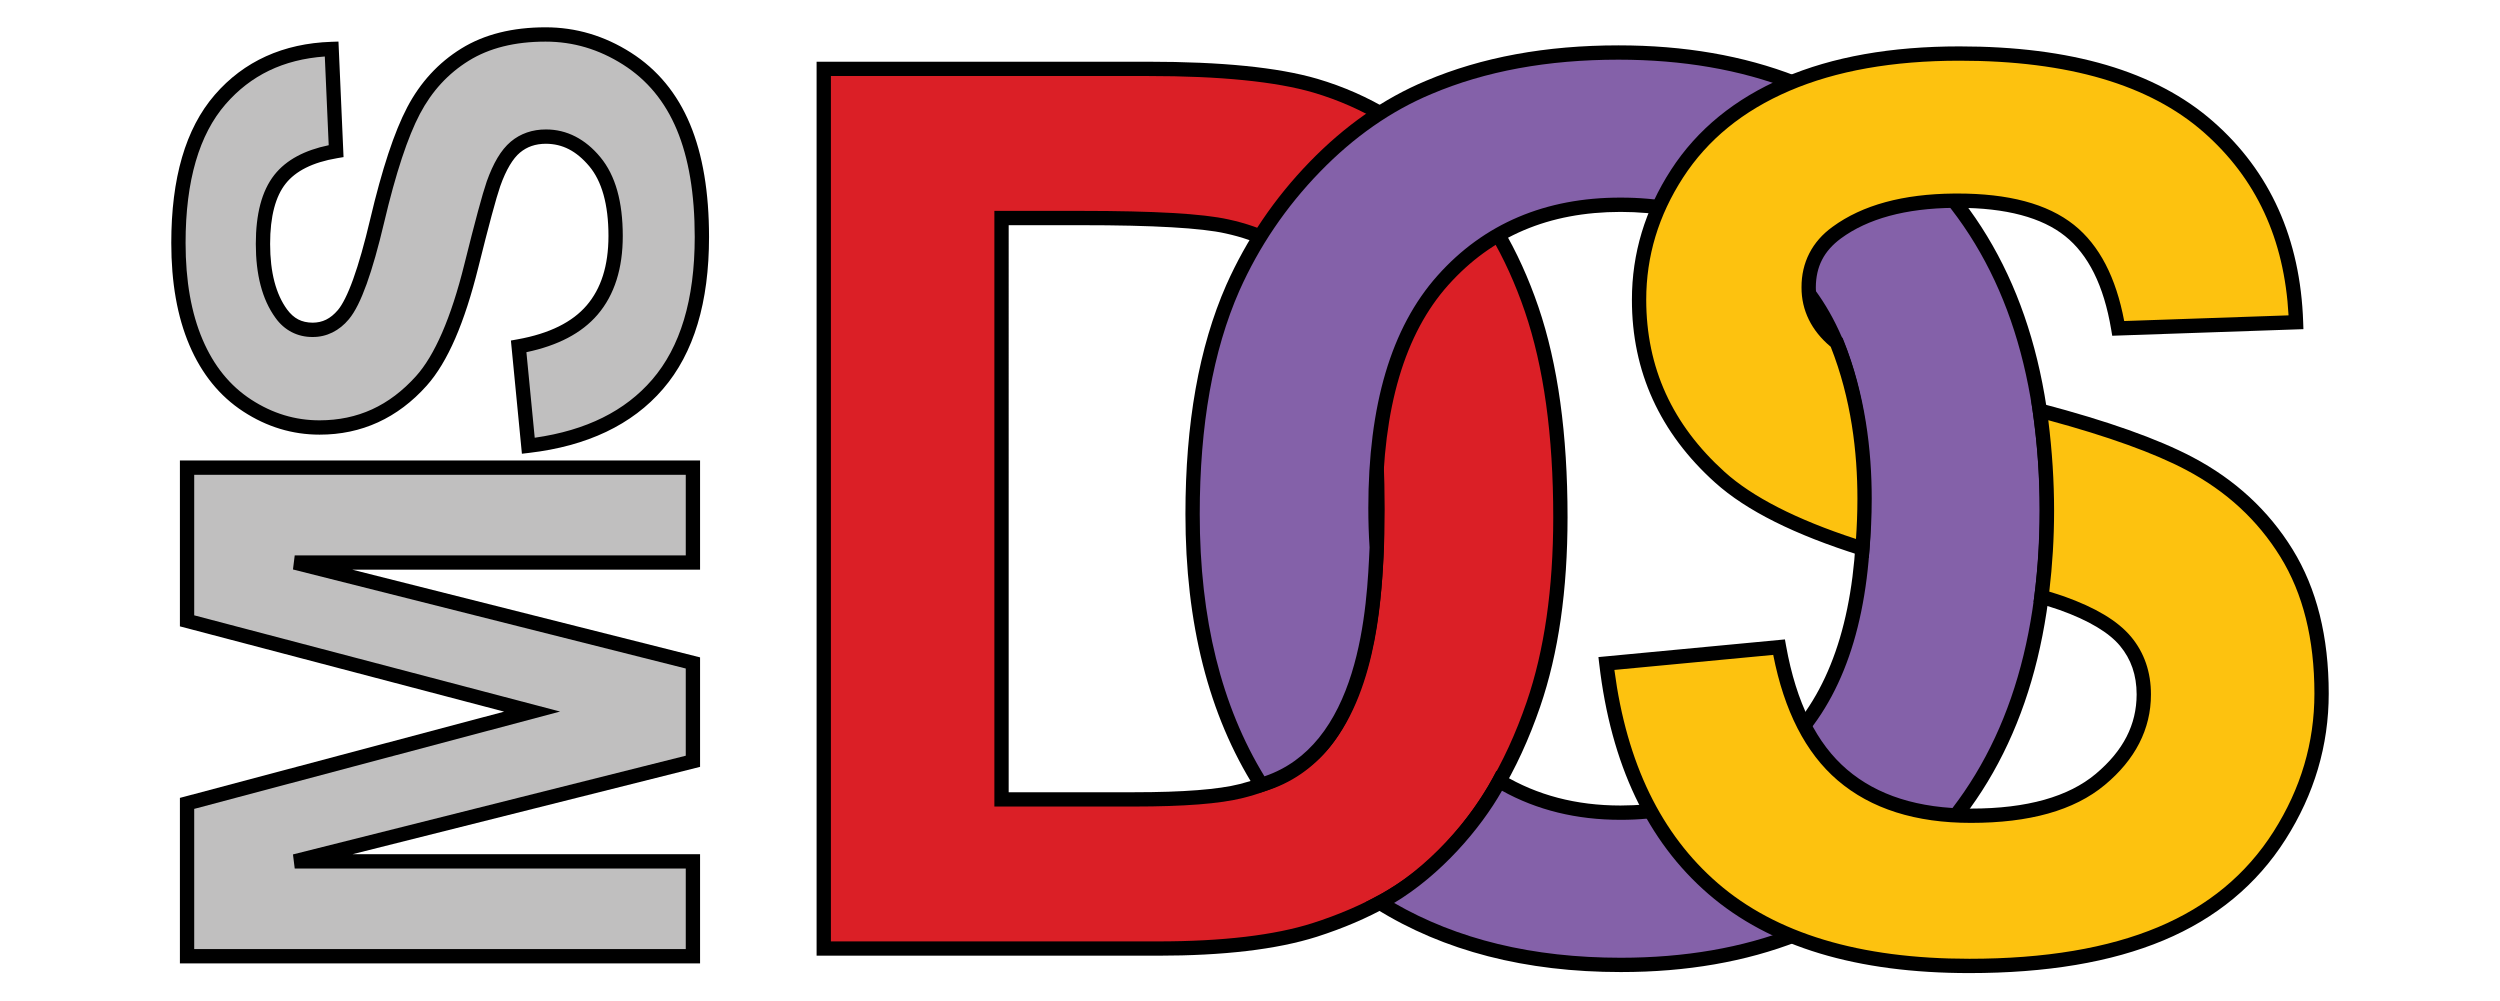
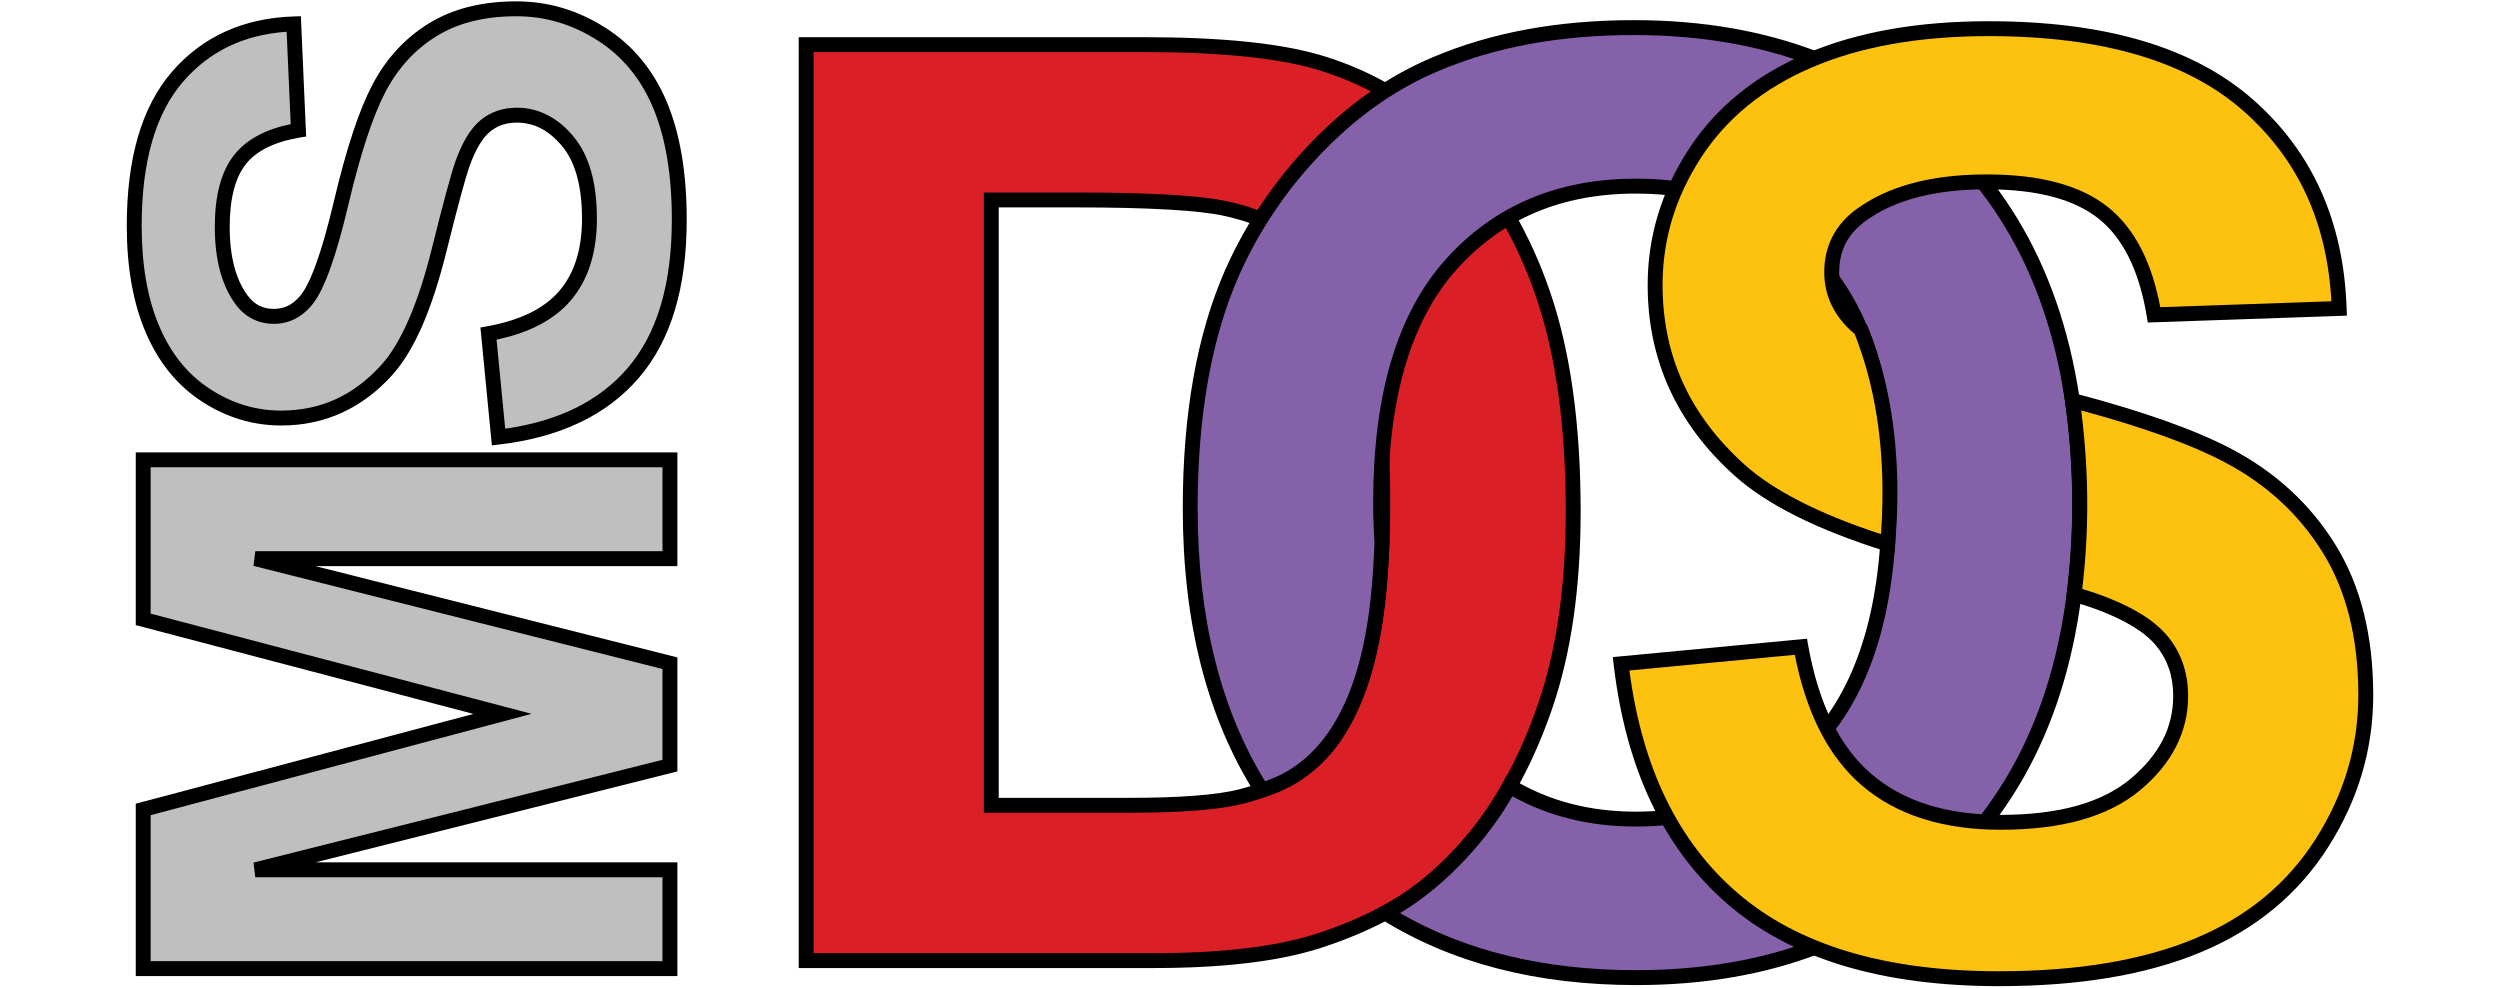
- <svg xmlns="http://www.w3.org/2000/svg" version="1.2" id="Layer_1" x="0px" y="0px" width="1249.503" height="500" viewBox="0 0 1249.503 500" xml:space="preserve">
+ <svg xmlns="http://www.w3.org/2000/svg" version="1.2" id="Layer_1" x="0px" y="0px" width="1200" height="474" viewBox="0 0 1200 474" xml:space="preserve">
  <defs id="defs51" />
-   <g id="g918" transform="matrix(1.06754,0,0,1.06754,-42.1943,-42.37024)">
+   <g id="g918" transform="matrix(1.06754,0,0,1.06754,-66.94583,-55.37024)">
    <g transform="matrix(0.8083804,0,0,0.8083804,119.7144,52.47944)" id="g10">
      <g id="g8">
        <path style="fill:#db1f26" id="path4" d="m 377.885,24.065 h 187.801 c 42.346,0 74.632,3.245 96.857,9.727 29.846,8.812 55.42,24.455 76.713,46.922 21.293,22.477 37.492,49.992 48.604,82.537 11.105,32.555 16.662,72.69 16.662,120.417 0,41.938 -5.215,78.09 -15.627,108.434 -12.729,37.074 -30.896,67.078 -54.494,90.008 -17.824,17.383 -41.891,30.938 -72.209,40.664 -22.68,7.184 -52.997,10.77 -90.95,10.77 H 377.885 Z m 102.961,86.393 v 336.695 h 76.75 c 28.708,0 49.428,-1.619 62.168,-4.855 16.669,-4.16 30.501,-11.205 41.503,-21.145 10.994,-9.939 19.963,-26.295 26.914,-49.066 6.943,-22.772 10.42,-53.812 10.42,-93.105 0,-39.293 -3.477,-69.464 -10.42,-90.507 -6.951,-21.034 -16.678,-37.446 -29.18,-49.234 -12.5,-11.789 -28.355,-19.768 -47.57,-23.928 -14.357,-3.236 -42.492,-4.854 -84.395,-4.854 h -46.19 z" />
        <path id="path6" d="M 373.742,537.683 V 24.065 19.92 h 191.944 c 42.565,0.013 75.123,3.232 98.028,9.897 v 0 c 30.508,8.999 56.78,25.067 78.548,48.046 v 0 c 21.735,22.941 38.24,51.015 49.517,84.048 v 0 c 11.302,33.144 16.881,73.708 16.883,121.756 v 0 c -0.002,42.276 -5.25,78.874 -15.852,109.777 v 0 c -12.894,37.563 -31.387,68.182 -55.52,91.628 v 0 c -18.396,17.938 -43.066,31.771 -73.851,41.646 v 0 c -23.313,7.376 -53.983,10.956 -92.199,10.962 v 0 H 373.742 Z m 8.284,-8.282 h 189.215 c 37.689,0.007 67.652,-3.584 89.684,-10.571 v 0 c 29.867,-9.583 53.328,-22.858 70.587,-39.69 v 0 c 23.058,-22.408 40.899,-51.8 53.464,-88.383 v 0 C 795.2,360.97 800.379,325.265 800.377,283.67 v 0 c 0.004,-47.41 -5.53,-87.115 -16.439,-119.081 v 0 C 772.991,132.532 757.097,105.574 736.249,83.562 v 0 C 715.43,61.608 690.552,46.389 661.382,37.767 v 0 c -21.557,-6.3 -53.571,-9.57 -95.695,-9.56 v 0 h -183.66 v 501.194 z m 94.676,-78.107 v -340.836 -4.144 h 50.333 c 42.054,0.019 70.2,1.579 85.273,4.948 v 0 c 19.817,4.284 36.437,12.605 49.534,24.963 v 0 c 13.125,12.377 23.164,29.44 30.271,50.949 v 0 c 7.166,21.763 10.618,52.259 10.629,91.807 v 0 c -0.006,39.541 -3.474,70.908 -10.6,94.313 v 0 c -7.092,23.176 -16.263,40.196 -28.1,50.932 v 0 c -11.564,10.451 -26.068,17.8 -43.259,22.084 v 0 c -13.426,3.393 -34.304,4.972 -63.189,4.984 v 0 z m 8.284,-8.284 h 72.608 c 28.533,0.013 49.093,-1.646 61.165,-4.732 v 0 c 16.132,-4.031 29.29,-10.773 39.729,-20.199 v 0 c 10.153,-9.146 18.919,-24.836 25.731,-47.201 v 0 c 6.761,-22.142 10.247,-52.851 10.238,-91.896 v 0 c 0.013,-39.043 -3.491,-68.889 -10.211,-89.209 v 0 c -6.795,-20.56 -16.21,-36.322 -28.089,-47.52 v 0 c -11.902,-11.217 -26.992,-18.856 -45.638,-22.9 v 0 c -13.608,-3.094 -41.731,-4.771 -83.484,-4.751 v 0 h -42.047 z m -4.14,-328.409 v -4.142 z" />
      </g>
    </g>
    <g transform="matrix(0.8083804,0,0,0.8083804,119.7144,52.47944)" id="g18">
      <g id="g16">
        <path style="fill:#8461a9" id="path12" d="m 769.093,436.428 c 20.459,12.277 43.885,18.416 70.275,18.416 41.145,0 74.918,-14.813 101.307,-44.443 26.387,-29.625 39.59,-74.078 39.59,-133.344 0,-58.563 -12.852,-102.249 -38.535,-131.068 -25.695,-28.81 -59.813,-43.224 -102.361,-43.224 -42.547,0 -76.852,14.59 -102.887,43.751 -26.045,29.161 -39.063,73.143 -39.063,131.938 0,7.828 0.246,15.4 0.734,22.717 -1.523,32.752 -4.482,119.342 -66.846,137.545 -26.542,-41.889 -39.809,-94.147 -39.809,-156.776 0,-52.044 7.767,-95.731 23.31,-131.059 11.593,-26.018 27.423,-49.373 47.484,-70.056 20.064,-20.673 42.033,-36.012 65.924,-46.007 31.77,-13.48 68.418,-20.221 109.934,-20.221 75.141,0 135.264,23.355 180.375,70.064 45.102,46.71 67.66,111.652 67.66,194.836 0,82.5 -22.385,147.045 -67.145,193.635 -44.766,46.59 -104.596,69.879 -179.506,69.879 -54.563,0 -101.082,-11.998 -139.559,-35.996 30.384,-15.89 56.714,-46.856 69.118,-70.587 z" />
        <path id="path14" d="m 839.534,547.152 c -55.157,0.007 -102.519,-12.149 -141.75,-36.624 v 0 l -6.14,-3.833 6.411,-3.352 c 29.329,-15.266 55.413,-45.856 67.367,-68.834 v 0 l 2.034,-3.894 3.767,2.26 c 19.782,11.862 42.391,17.817 68.146,17.826 v 0 c 40.154,-0.057 72.506,-14.272 98.212,-43.058 v 0 c 25.448,-28.544 38.543,-71.893 38.541,-130.587 v 0 c 0.004,-58.002 -12.754,-100.593 -37.484,-128.312 v 0 c -24.955,-27.908 -57.637,-41.785 -99.269,-41.839 v 0 c -41.617,0.054 -74.491,14.096 -99.799,42.369 v 0 c -25.096,28.068 -38.013,70.948 -38.01,129.177 v 0 c 0,7.74 0.243,15.221 0.726,22.44 v 0 l 0.015,0.227 -0.011,0.243 c -0.573,12.271 -1.345,32.357 -5.446,53.701 v 0 c -4.117,21.347 -11.518,44.068 -25.778,61.694 v 0 c -9.497,11.737 -22.152,21.145 -38.598,25.933 v 0 l -2.991,0.871 -1.667,-2.631 c -27.053,-42.69 -40.457,-95.794 -40.452,-158.992 v 0 c 0.002,-52.452 7.815,-96.704 23.667,-132.746 v 0 c 11.789,-26.456 27.906,-50.233 48.295,-71.254 v 0 c 20.401,-21.022 42.845,-36.716 67.278,-46.936 v 0 C 758.971,17.265 796.19,10.45 838.151,10.452 v 0 c 75.971,-0.043 137.443,23.741 183.354,71.328 v 0 c 46.002,47.62 68.847,113.818 68.823,197.712 v 0 c 0.023,83.211 -22.647,149.009 -68.3,196.506 v 0 c -45.527,47.434 -106.645,71.152 -182.296,71.151 v 0 c -0.065,0.003 -0.134,0.003 -0.198,0.003 z m 0,-8.284 c 74.078,-0.043 132.553,-22.901 176.519,-68.607 v 0 c 43.868,-45.683 65.964,-108.976 65.99,-190.766 v 0 c -0.026,-82.473 -22.298,-146.158 -66.498,-191.957 v 0 C 971.231,41.706 912.458,18.78 838.15,18.739 v 0 c -41.072,0 -77.148,6.666 -108.335,19.899 v 0 c -23.33,9.762 -44.824,24.747 -64.549,45.069 v 0 c -19.734,20.347 -35.275,43.279 -46.667,68.84 v 0 c -15.243,34.634 -22.963,77.753 -22.958,129.392 v 0 c 0.004,60.705 12.569,111.228 37.482,151.859 v 0 c 13.268,-4.514 23.452,-12.346 31.506,-22.256 v 0 c 8.63,-10.638 14.709,-23.713 18.96,-37.377 v 0 c 8.481,-27.198 9.663,-56.513 10.415,-72.934 v 0 c -0.483,-7.347 -0.729,-14.94 -0.729,-22.779 v 0 c 0.002,-59.359 13.122,-104.446 40.115,-134.696 v 0 c 26.763,-30.052 62.498,-45.188 105.978,-45.134 v 0 c 43.464,-0.054 79.017,14.898 105.454,44.611 v 0 c 26.634,29.917 39.581,74.7 39.583,133.824 v 0 c 0,59.835 -13.312,105.394 -40.637,136.097 v 0 c -27.071,30.476 -62.267,45.887 -104.4,45.832 v 0 c -25.451,0.009 -48.433,-5.599 -68.675,-16.851 v 0 c -12.54,22.145 -35.39,48.759 -62.48,64.995 v 0 c 36.526,21.109 80.206,31.732 131.321,31.738 z" />
      </g>
    </g>
    <g transform="matrix(0.8083804,0,0,0.8083804,119.7144,52.47944)" id="g26">
      <g id="g24">
        <path style="fill:#fdc20f" id="path20" d="m 979.435,301.87 c -37.617,-11.826 -65.129,-25.586 -82.539,-41.27 -31.213,-28.117 -46.813,-62.391 -46.813,-102.832 0,-26.027 7.342,-50.371 22.023,-73.032 14.684,-22.652 35.838,-39.914 63.473,-51.767 27.627,-11.853 60.984,-17.779 100.066,-17.779 63.814,0 111.848,14.136 144.105,42.41 32.248,28.274 49.188,66.015 50.813,113.215 l -102.959,3.551 c -4.383,-26.277 -13.785,-45.175 -28.209,-56.695 -14.426,-11.511 -36.059,-17.271 -64.896,-17.271 -0.691,0 -1.379,0.004 -2.063,0.01 -28.787,0.28 -51.408,6.443 -67.854,18.482 -10.855,7.915 -16.273,18.491 -16.273,31.75 0,12.103 5.086,22.458 15.266,31.056 0.309,0.261 0.627,0.521 0.957,0.782 17.214,42.91 17.626,86.991 14.903,119.39 z m 102.742,-79.924 c 37.871,9.975 66.764,20.219 86.666,30.73 23.945,12.648 42.678,29.948 56.213,51.877 13.535,21.941 20.305,49.041 20.305,81.309 0,29.254 -8.109,56.648 -24.326,82.186 -16.217,25.539 -39.154,44.51 -68.807,56.926 -29.652,12.418 -66.598,18.633 -110.848,18.633 -64.406,0 -113.863,-14.914 -148.377,-44.74 C 858.48,469.039 837.86,425.566 831.149,368.455 l 100.002,-9.47 c 6.02,33.591 18.232,58.259 36.65,74.015 18.416,15.754 43.26,23.623 74.529,23.623 33.119,0 58.082,-7.008 74.873,-21.043 16.791,-14.027 25.193,-30.43 25.193,-49.207 0,-12.057 -3.531,-22.311 -10.576,-30.779 -7.055,-8.461 -19.361,-15.818 -36.928,-22.088 -2.98,-1.037 -6.902,-2.271 -11.771,-3.709 4.345,-34.238 4.445,-68.855 -0.944,-107.851 z" />
        <path id="path22" d="m 890.295,502 c -35.457,-30.613 -56.49,-75.247 -63.261,-133.064 v 0 l -0.493,-4.206 108.015,-10.23 0.672,3.753 c 5.921,33.014 17.813,56.676 35.267,71.597 v 0 c 17.509,14.969 41.229,22.613 71.836,22.629 v 0 c 32.574,0.007 56.508,-6.921 72.217,-20.079 v 0 c 16.084,-13.513 23.657,-28.538 23.708,-46.026 v 0 c -0.024,-11.261 -3.217,-20.4 -9.615,-28.129 v 0 c -6.262,-7.559 -17.946,-14.725 -35.107,-20.829 v 0 c -2.881,-1 -6.755,-2.222 -11.583,-3.649 v 0 l -3.381,-0.997 0.444,-3.494 c 2.056,-16.212 3.148,-32.492 3.148,-49.296 v 0 c 0,-18.334 -1.303,-37.296 -4.089,-57.466 v 0 l 4.104,-0.566 -4.104,0.566 -0.85,-6.155 6.008,1.582 c 38.05,10.03 67.167,20.32 87.545,31.074 v 0 c 24.538,12.952 43.887,30.801 57.805,53.365 v 0 c 14.021,22.726 20.927,50.651 20.922,83.483 v 0 c 0.011,30.022 -8.363,58.273 -24.972,84.406 v 0 c -16.658,26.261 -40.366,45.838 -70.703,58.525 v 0 c -30.337,12.698 -67.815,18.95 -112.448,18.955 v 0 C 976.374,547.751 925.816,532.689 890.295,502 Z m 5.416,-6.271 c 33.505,28.966 81.861,43.728 145.668,43.734 v 0 c 43.867,0.002 80.279,-6.175 109.247,-18.312 v 0 c 28.967,-12.145 51.135,-30.509 66.911,-55.325 v 0 c 15.824,-24.943 23.67,-51.48 23.681,-79.966 v 0 c -0.01,-31.702 -6.64,-57.977 -19.688,-79.133 v 0 c -13.153,-21.297 -31.271,-38.045 -54.622,-50.39 v 0 c -18.39,-9.72 -45.057,-19.375 -79.818,-28.794 v 0 c 2.278,18.247 3.355,35.592 3.355,52.434 v 0 c 0,15.957 -0.966,31.462 -2.787,46.851 v 0 c 3.396,1.031 6.26,1.95 8.626,2.772 v 0 c 17.94,6.426 30.87,13.976 38.721,23.341 v 0 c 7.688,9.207 11.559,20.573 11.534,33.431 v 0 c 0.049,20.063 -9.183,37.842 -26.68,52.383 v 0 c -17.873,14.913 -43.866,22.002 -77.529,22.006 v 0 c -31.934,0.019 -57.901,-8.078 -77.222,-24.617 v 0 C 946.44,420.167 934.127,395.763 927.776,363.463 v 0 l -91.989,8.711 c 7.147,54.307 27.173,95.24 59.924,123.555 z m 82.482,-189.908 c -37.939,-11.943 -65.929,-25.83 -84.07,-42.143 v 0 c -31.979,-28.735 -48.234,-64.389 -48.181,-105.91 v 0 c -0.014,-26.81 7.604,-52.025 22.688,-75.286 v 0 c 15.146,-23.385 37.05,-41.209 65.315,-53.319 v 0 C 962.229,17.029 996.15,11.048 1035.644,11.046 v 0 c 64.383,0.002 113.507,14.247 146.837,43.439 v 0 c 33.131,28.99 50.613,68.088 52.222,116.186 v 0 l 0.142,4.14 -110.729,3.819 -0.598,-3.582 c -4.287,-25.69 -13.363,-43.495 -26.705,-54.14 v 0 c -13.322,-10.663 -33.992,-16.378 -62.313,-16.367 v 0 c -0.677,0 -1.35,0.004 -2.022,0.011 v 0 c -28.241,0.272 -49.949,6.326 -65.453,17.685 v 0 c -9.912,7.334 -14.487,16.287 -14.572,28.403 v 0 c 0.056,10.911 4.372,19.854 13.798,27.895 v 0 c 0.271,0.228 0.556,0.46 0.854,0.697 v 0 l 0.862,0.684 0.41,1.022 c 12.782,31.87 16.448,64.238 16.45,92.105 v 0 c 0,10.437 -0.518,20.247 -1.264,29.171 v 0 l -0.431,5.159 z m 1.241,-3.952 1.243,-3.951 z M 937.213,36.774 C 910.208,48.37 889.804,65.068 875.581,86.986 v 0 c -14.278,22.064 -21.345,45.537 -21.356,70.781 v 0 c 0.051,39.362 14.995,72.254 45.442,99.754 v 0 c 15.929,14.377 41.301,27.457 76.038,38.804 v 0 c 0.509,-7.292 0.836,-15.098 0.836,-23.282 v 0 c 0.003,-26.853 -3.514,-57.78 -15.458,-88.029 v 0 c -0.061,-0.05 -0.121,-0.101 -0.181,-0.151 v 0 c -10.937,-9.158 -16.791,-20.924 -16.735,-34.222 v 0 c -0.084,-14.399 6.177,-26.6 17.968,-35.091 v 0 c 17.394,-12.723 40.929,-18.995 70.261,-19.281 v 0 c 0.695,-0.007 1.396,-0.011 2.103,-0.011 v 0 c 29.354,0.011 51.949,5.817 67.481,18.177 v 0 c 14.807,11.837 24.348,30.604 29.073,55.668 v 0 l 95.183,-3.283 c -2.451,-44.339 -18.79,-79.374 -49.216,-106.105 v 0 C 1145.836,33.359 1098.891,19.331 1035.644,19.333 v 0 c -0.01,0 -0.012,0 -0.021,0 v 0 c -38.656,0 -71.448,5.872 -98.41,17.441 z" />
      </g>
    </g>
    <g transform="matrix(0.8083804,0,0,0.8083804,119.7144,52.47944)" id="g32">
      <path style="fill:#8461a9" id="path28" d="M 698.208,301.772" />
      <path id="path30" d="M 698.208,301.772" />
    </g>
    <g transform="matrix(0.8083804,0,0,0.8083804,119.7144,52.47944)" id="g46">
      <g id="g38">
        <path style="fill:#c0bfbf" id="path34" d="M 302.11,537.997 H 9.138 V 449.466 L 208.982,396.309 9.138,343.749 v -88.73 H 302.11 v 54.957 H 71.489 L 302.11,368.13 v 56.955 L 71.489,483.04 H 302.11 Z" />
        <path id="path36" d="M 4.996,542.138 V 446.28 L 192.784,396.331 4.996,346.941 v -96.065 h 301.256 v 63.239 H 104.853 l 201.399,50.788 v 63.409 l -201.285,50.585 h 201.285 v 59.1 4.142 H 4.996 Z m 297.113,-4.141 v -4.143 z M 13.28,340.552 225.187,396.281 13.28,452.647 v 81.207 H 297.968 V 487.181 H 71.49 l -1.011,-8.159 227.488,-57.169 V 371.355 L 70.477,313.99 71.49,305.833 297.968,305.831 V 259.159 H 13.28 Z" />
      </g>
      <g id="g44">
        <path style="fill:#c0bfbf" id="path40" d="m 206.784,242.356 -5.596,-57.555 c 19.319,-3.463 33.508,-10.492 42.567,-21.083 9.062,-10.592 13.589,-24.88 13.589,-42.867 0,-19.051 -4.028,-33.405 -12.091,-43.066 -8.059,-9.658 -17.486,-14.489 -28.278,-14.489 -6.926,0 -12.821,2.033 -17.686,6.095 -4.862,4.066 -9.093,11.16 -12.69,21.284 -2.398,6.929 -6.66,22.716 -12.79,47.363 -7.859,31.71 -17.518,53.958 -28.977,66.748 -16.119,17.986 -35.772,26.979 -58.954,26.979 -14.92,0 -28.877,-4.228 -41.868,-12.69 C 31.02,210.616 21.128,198.426 14.333,182.503 7.538,166.585 4.141,147.365 4.141,124.848 4.141,88.077 12.204,60.398 28.322,41.812 44.444,23.227 65.961,13.469 92.872,12.535 l 2.598,59.154 c -15.054,2.532 -25.88,7.962 -32.475,16.287 -6.595,8.328 -9.892,20.818 -9.892,37.471 0,17.187 3.531,30.645 10.591,40.368 4.531,6.264 10.592,9.393 18.186,9.393 6.929,0 12.859,-2.929 17.786,-8.793 6.264,-7.459 12.79,-25.58 19.585,-54.357 6.794,-28.778 13.823,-50.061 21.083,-63.851 7.263,-13.789 17.187,-24.581 29.777,-32.375 12.59,-7.794 28.146,-11.691 46.664,-11.691 16.787,0 32.509,4.665 47.163,13.989 14.658,9.327 25.549,22.517 32.675,39.569 7.125,17.056 10.691,38.305 10.691,63.75 0,37.04 -8.559,65.483 -25.68,85.333 -17.116,19.856 -42.065,31.712 -74.84,35.574 z" />
        <path id="path42" d="m 196.695,181.397 3.762,-0.674 c 18.741,-3.362 31.924,-10.073 40.149,-19.699 v 0 c 8.276,-9.686 12.579,-22.849 12.595,-40.174 v 0 c 0.004,-18.507 -3.942,-31.833 -11.13,-40.411 v 0 c -7.544,-8.95 -15.593,-12.952 -25.097,-13.001 v 0 c -6.126,0.024 -10.905,1.717 -15.029,5.131 v 0 c -3.961,3.27 -8.002,9.741 -11.432,19.459 v 0 c -2.289,6.596 -6.574,22.423 -12.686,47.005 v 0 c -7.968,32.037 -17.671,54.787 -29.912,68.516 v 0 c -16.734,18.753 -37.77,28.41 -62.039,28.357 v 0 c -15.706,0.012 -30.539,-4.494 -44.128,-13.36 v 0 C 28.023,213.62 17.573,200.681 10.522,184.129 v 0 C 3.452,167.556 0,147.777 -0.002,124.848 v 0 C 0.002,87.515 8.165,58.76 25.193,39.098 v 0 C 42.023,19.627 64.909,9.311 92.727,8.395 v 0 l 4.102,-0.141 2.938,66.912 -3.61,0.608 C 81.695,78.212 71.966,83.306 66.241,90.547 v 0 c -5.754,7.221 -9.008,18.759 -8.996,34.899 v 0 c -0.004,16.646 3.432,29.185 9.805,37.94 v 0 c 3.955,5.321 8.389,7.594 14.829,7.68 v 0 c 5.727,-0.058 10.243,-2.209 14.614,-7.315 v 0 c 2.563,-3.01 5.71,-9.098 8.868,-17.925 v 0 c 3.184,-8.835 6.485,-20.433 9.858,-34.721 v 0 c 6.848,-28.963 13.905,-50.47 21.45,-64.83 v 0 c 7.563,-14.378 18.038,-25.789 31.26,-33.965 v 0 C 181.307,4.026 197.69,-0.007 216.774,-0.003 v 0 c 17.558,-0.01 34.137,4.92 49.388,14.637 v 0 c 15.378,9.77 26.875,23.73 34.272,41.468 v 0 c 7.405,17.736 11.007,39.518 11.011,65.346 v 0 c 0.004,37.639 -8.704,67.18 -26.685,88.037 v 0 c -17.9,20.79 -44.013,33.061 -77.493,36.983 v 0 l -4.199,0.494 z m 10.09,60.959 4.121,-0.401 z m 3.706,-4.661 c 29.96,-4.279 52.383,-15.527 67.996,-33.619 v 0 c 16.259,-18.843 24.668,-46.186 24.674,-82.627 v 0 c 0.004,-25.062 -3.526,-45.78 -10.372,-62.154 v 0 C 285.935,42.929 275.648,30.508 261.713,21.624 v 0 C 247.656,12.694 232.791,8.295 216.773,8.283 v 0 c -17.95,0.006 -32.678,3.766 -44.482,11.071 v 0 c -11.957,7.411 -21.331,17.585 -28.293,30.783 v 0 C 137.023,63.36 130.021,84.42 123.282,113.01 v 0 c -3.422,14.491 -6.782,26.34 -10.126,35.625 v 0 c -3.369,9.294 -6.618,15.997 -10.319,20.445 v 0 c -5.481,6.621 -12.827,10.327 -20.958,10.272 v 0 c -8.745,0.084 -16.436,-3.901 -21.538,-11.102 v 0 C 52.588,157.554 48.963,143.176 48.959,125.448 v 0 C 48.971,108.283 52.311,94.84 59.747,85.406 v 0 c 6.88,-8.672 17.548,-14.248 31.426,-17.125 v 0 L 88.916,16.898 C 64.881,18.629 46.043,27.768 31.449,44.527 v 0 C 16.242,62.035 8.28,88.639 8.284,124.848 v 0 c -0.002,22.105 3.34,40.766 9.858,56.029 v 0 c 6.541,15.292 15.872,26.734 28.127,34.727 v 0 c 12.393,8.057 25.476,12.007 39.608,12.018 v 0 c 22.095,-0.051 40.366,-8.382 55.869,-25.601 v 0 c 10.678,-11.852 20.296,-33.596 28.043,-64.983 v 0 c 6.149,-24.707 10.389,-40.456 12.907,-47.751 v 0 c 3.752,-10.497 8.172,-18.214 13.938,-23.076 v 0 c 5.602,-4.708 12.614,-7.082 20.341,-7.057 v 0 c 12.079,-0.051 22.886,5.61 31.457,15.976 v 0 c 8.94,10.743 13.048,26.125 13.055,45.72 v 0 c 0.014,18.65 -4.737,34.062 -14.585,45.559 v 0 c -9.26,10.82 -23.167,17.95 -41.227,21.739 v 0 z" />
      </g>
    </g>
  </g>
</svg>
